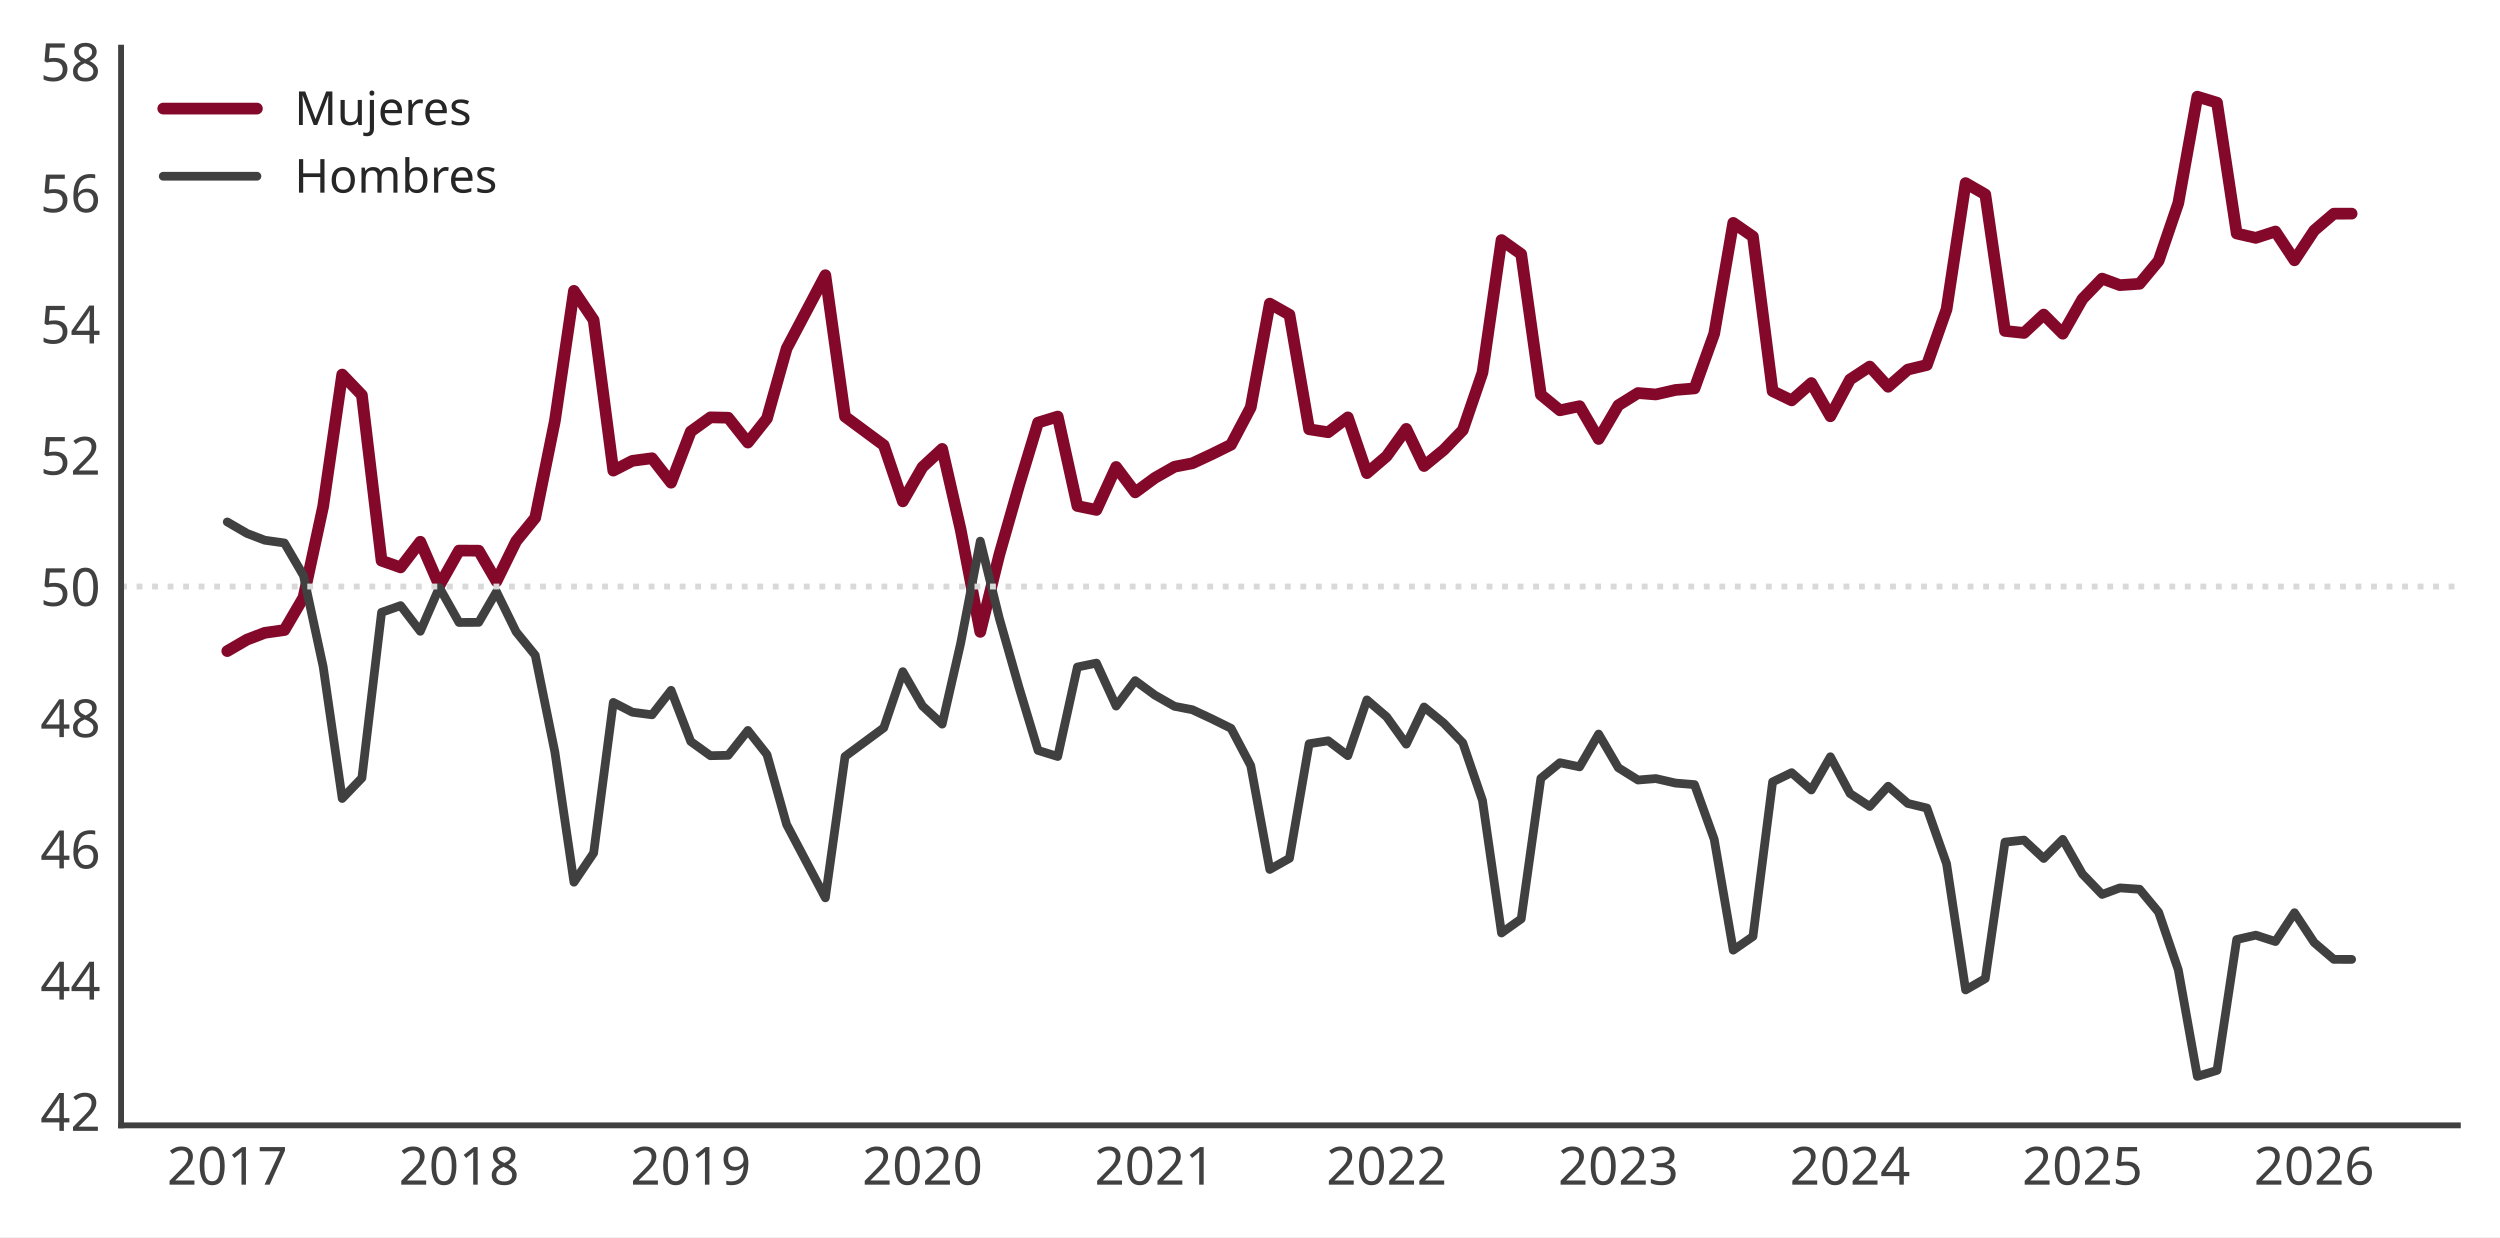
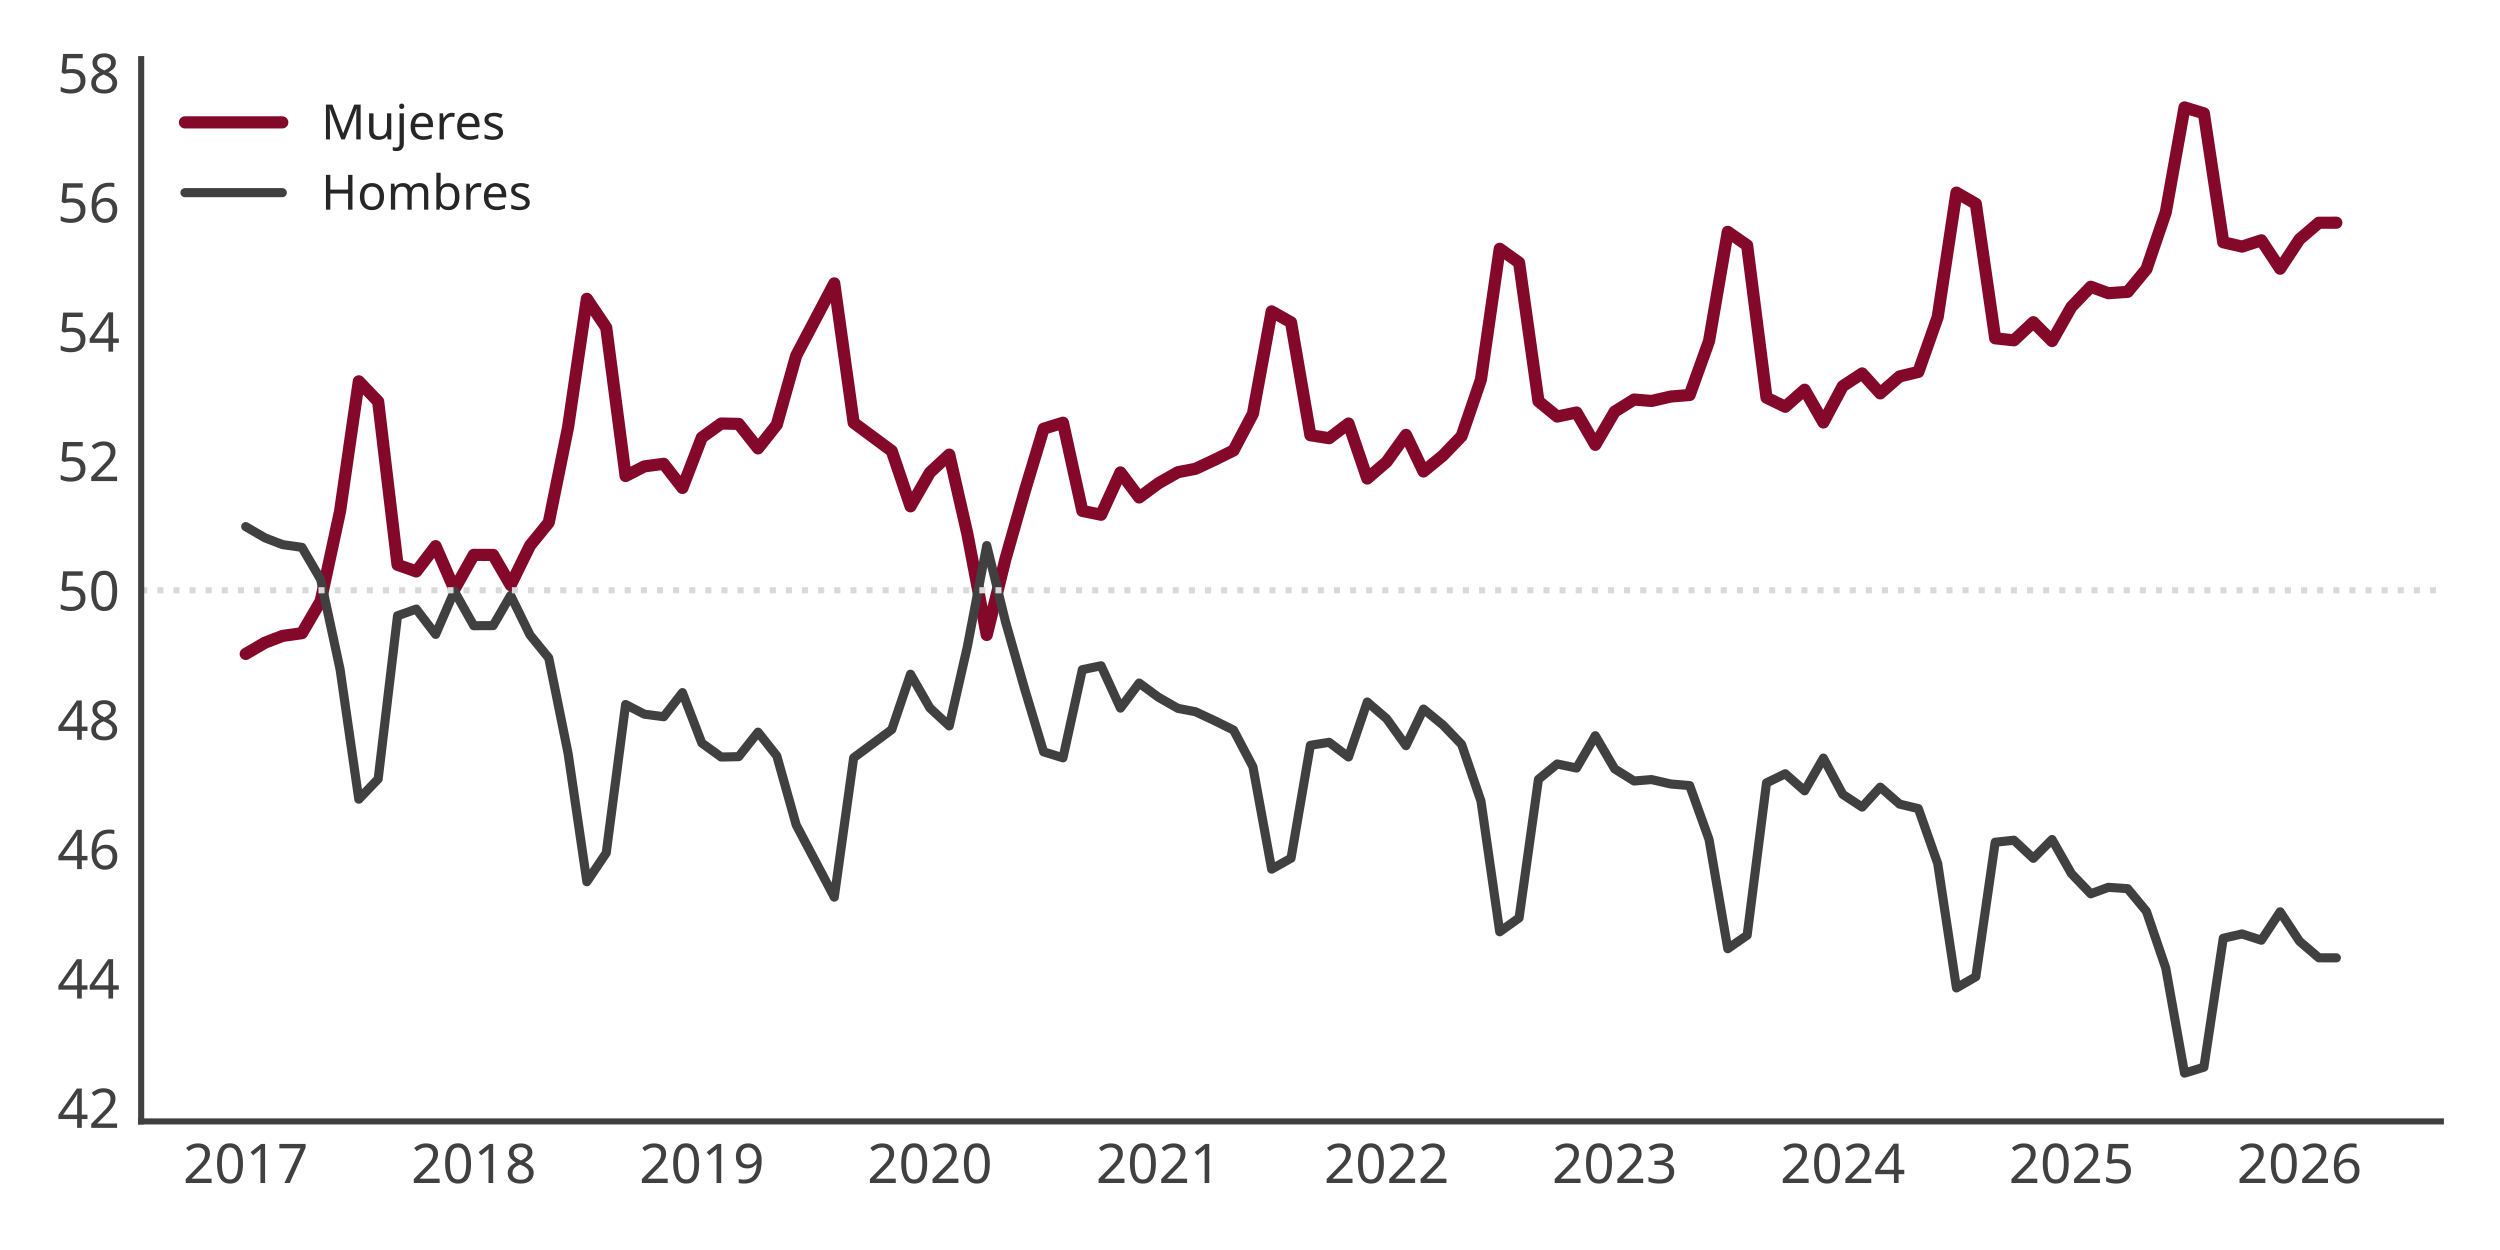
- <svg xmlns="http://www.w3.org/2000/svg" width="426.946pt" height="211.263pt" viewBox="0 0 426.946 211.263" version="1.1">
+ <svg xmlns="http://www.w3.org/2000/svg" width="411.024pt" height="205.512pt" viewBox="0 0 411.024 205.512" version="1.1">
  <defs>
    <style type="text/css">*{stroke-linejoin: round; stroke-linecap: butt}</style>
  </defs>
  <g id="figure_1">
    <g id="patch_1">
-       <path d="M 0 211.263  L 426.946 211.263  L 426.946 0  L 0 0  z " style="fill: #ffffff" />
+       <path d="M 0 205.512  L 411.024 205.512  L 411.024 0  L 0 0  z " style="fill: #ffffff" />
    </g>
    <g id="axes_1">
      <g id="patch_2">
-         <path d="M 20.676 192.186  L 419.746 192.186  L 419.746 8.143  L 20.676 8.143  z " style="fill: #ffffff" />
+         <path d="M 23.21 184.372  L 401.304 184.372  L 401.304 9.72  L 23.21 9.72  z " style="fill: #ffffff" />
      </g>
      <g id="matplotlib.axis_1">
        <g id="xtick_1">
          <g id="line2d_1" />
          <g id="text_1">
-             <text style="font-size: 9px; font-family: 'Century Gothic'; text-anchor: middle; fill: #404040" x="38.815" y="202.313" transform="rotate(-0 38.81548 202.3132)">2017</text>
+             <text style="font-size: 9px; font-family: 'Century Gothic'; text-anchor: middle; fill: #404040" x="40.396" y="194.499" transform="rotate(-0 40.39607 194.4995)">2017</text>
          </g>
        </g>
        <g id="xtick_2">
          <g id="line2d_2" />
          <g id="text_2">
-             <text style="font-size: 9px; font-family: 'Century Gothic'; text-anchor: middle; fill: #404040" x="78.391" y="202.313" transform="rotate(-0 78.3907 202.3132)">2018</text>
+             <text style="font-size: 9px; font-family: 'Century Gothic'; text-anchor: middle; fill: #404040" x="77.891" y="194.499" transform="rotate(-0 77.89109 194.4995)">2018</text>
          </g>
        </g>
        <g id="xtick_3">
          <g id="line2d_3" />
          <g id="text_3">
-             <text style="font-size: 9px; font-family: 'Century Gothic'; text-anchor: middle; fill: #404040" x="117.966" y="202.313" transform="rotate(-0 117.9659 202.3132)">2019</text>
+             <text style="font-size: 9px; font-family: 'Century Gothic'; text-anchor: middle; fill: #404040" x="115.386" y="194.499" transform="rotate(-0 115.3861 194.4995)">2019</text>
          </g>
        </g>
        <g id="xtick_4">
          <g id="line2d_4" />
          <g id="text_4">
-             <text style="font-size: 9px; font-family: 'Century Gothic'; text-anchor: middle; fill: #404040" x="157.541" y="202.313" transform="rotate(-0 157.5411 202.3132)">2020</text>
+             <text style="font-size: 9px; font-family: 'Century Gothic'; text-anchor: middle; fill: #404040" x="152.881" y="194.499" transform="rotate(-0 152.8811 194.4995)">2020</text>
          </g>
        </g>
        <g id="xtick_5">
          <g id="line2d_5" />
          <g id="text_5">
-             <text style="font-size: 9px; font-family: 'Century Gothic'; text-anchor: middle; fill: #404040" x="197.225" y="202.313" transform="rotate(-0 197.2248 202.3132)">2021</text>
+             <text style="font-size: 9px; font-family: 'Century Gothic'; text-anchor: middle; fill: #404040" x="190.479" y="194.499" transform="rotate(-0 190.4789 194.4995)">2021</text>
          </g>
        </g>
        <g id="xtick_6">
          <g id="line2d_6" />
          <g id="text_6">
-             <text style="font-size: 9px; font-family: 'Century Gothic'; text-anchor: middle; fill: #404040" x="236.8" y="202.313" transform="rotate(-0 236.8 202.3132)">2022</text>
+             <text style="font-size: 9px; font-family: 'Century Gothic'; text-anchor: middle; fill: #404040" x="227.974" y="194.499" transform="rotate(-0 227.9739 194.4995)">2022</text>
          </g>
        </g>
        <g id="xtick_7">
          <g id="line2d_7" />
          <g id="text_7">
-             <text style="font-size: 9px; font-family: 'Century Gothic'; text-anchor: middle; fill: #404040" x="276.375" y="202.313" transform="rotate(-0 276.3752 202.3132)">2023</text>
+             <text style="font-size: 9px; font-family: 'Century Gothic'; text-anchor: middle; fill: #404040" x="265.469" y="194.499" transform="rotate(-0 265.4689 194.4995)">2023</text>
          </g>
        </g>
        <g id="xtick_8">
          <g id="line2d_8" />
          <g id="text_8">
-             <text style="font-size: 9px; font-family: 'Century Gothic'; text-anchor: middle; fill: #404040" x="315.95" y="202.313" transform="rotate(-0 315.9504 202.3132)">2024</text>
+             <text style="font-size: 9px; font-family: 'Century Gothic'; text-anchor: middle; fill: #404040" x="302.964" y="194.499" transform="rotate(-0 302.9639 194.4995)">2024</text>
          </g>
        </g>
        <g id="xtick_9">
          <g id="line2d_9" />
          <g id="text_9">
-             <text style="font-size: 9px; font-family: 'Century Gothic'; text-anchor: middle; fill: #404040" x="355.634" y="202.313" transform="rotate(-0 355.6341 202.3132)">2025</text>
+             <text style="font-size: 9px; font-family: 'Century Gothic'; text-anchor: middle; fill: #404040" x="340.562" y="194.499" transform="rotate(-0 340.5617 194.4995)">2025</text>
          </g>
        </g>
        <g id="xtick_10">
          <g id="line2d_10" />
          <g id="text_10">
-             <text style="font-size: 9px; font-family: 'Century Gothic'; text-anchor: middle; fill: #404040" x="395.209" y="202.313" transform="rotate(-0 395.2093 202.3132)">2026</text>
+             <text style="font-size: 9px; font-family: 'Century Gothic'; text-anchor: middle; fill: #404040" x="378.057" y="194.499" transform="rotate(-0 378.0567 194.4995)">2026</text>
          </g>
        </g>
      </g>
      <g id="matplotlib.axis_2">
        <g id="ytick_1">
          <g id="line2d_11" />
          <g id="text_11">
-             <text style="font-size: 9px; font-family: 'Century Gothic'; text-anchor: end; fill: #404040" x="17.176" y="193.128" transform="rotate(-0 17.17594 193.1283)">42</text>
+             <text style="font-size: 9px; font-family: 'Century Gothic'; text-anchor: end; fill: #404040" x="19.71" y="185.436" transform="rotate(-0 19.71 185.4355)">42</text>
          </g>
        </g>
        <g id="ytick_2">
          <g id="line2d_12" />
          <g id="text_12">
-             <text style="font-size: 9px; font-family: 'Century Gothic'; text-anchor: end; fill: #404040" x="17.176" y="170.716" transform="rotate(-0 17.17594 170.7157)">44</text>
+             <text style="font-size: 9px; font-family: 'Century Gothic'; text-anchor: end; fill: #404040" x="19.71" y="164.167" transform="rotate(-0 19.71 164.1666)">44</text>
          </g>
        </g>
        <g id="ytick_3">
          <g id="line2d_13" />
          <g id="text_13">
-             <text style="font-size: 9px; font-family: 'Century Gothic'; text-anchor: end; fill: #404040" x="17.176" y="148.303" transform="rotate(-0 17.17594 148.3031)">46</text>
+             <text style="font-size: 9px; font-family: 'Century Gothic'; text-anchor: end; fill: #404040" x="19.71" y="142.898" transform="rotate(-0 19.71 142.8976)">46</text>
          </g>
        </g>
        <g id="ytick_4">
          <g id="line2d_14" />
          <g id="text_14">
-             <text style="font-size: 9px; font-family: 'Century Gothic'; text-anchor: end; fill: #404040" x="17.176" y="125.891" transform="rotate(-0 17.17594 125.8905)">48</text>
+             <text style="font-size: 9px; font-family: 'Century Gothic'; text-anchor: end; fill: #404040" x="19.71" y="121.629" transform="rotate(-0 19.71 121.6287)">48</text>
          </g>
        </g>
        <g id="ytick_5">
          <g id="line2d_15" />
          <g id="text_15">
-             <text style="font-size: 9px; font-family: 'Century Gothic'; text-anchor: end; fill: #404040" x="17.176" y="103.478" transform="rotate(-0 17.17594 103.478)">50</text>
+             <text style="font-size: 9px; font-family: 'Century Gothic'; text-anchor: end; fill: #404040" x="19.71" y="100.36" transform="rotate(-0 19.71 100.3597)">50</text>
          </g>
        </g>
        <g id="ytick_6">
          <g id="line2d_16" />
          <g id="text_16">
-             <text style="font-size: 9px; font-family: 'Century Gothic'; text-anchor: end; fill: #404040" x="17.176" y="81.065" transform="rotate(-0 17.17594 81.06538)">52</text>
+             <text style="font-size: 9px; font-family: 'Century Gothic'; text-anchor: end; fill: #404040" x="19.71" y="79.091" transform="rotate(-0 19.71 79.09078)">52</text>
          </g>
        </g>
        <g id="ytick_7">
          <g id="line2d_17" />
          <g id="text_17">
-             <text style="font-size: 9px; font-family: 'Century Gothic'; text-anchor: end; fill: #404040" x="17.176" y="58.653" transform="rotate(-0 17.17594 58.65281)">54</text>
+             <text style="font-size: 9px; font-family: 'Century Gothic'; text-anchor: end; fill: #404040" x="19.71" y="57.822" transform="rotate(-0 19.71 57.82183)">54</text>
          </g>
        </g>
        <g id="ytick_8">
          <g id="line2d_18" />
          <g id="text_18">
-             <text style="font-size: 9px; font-family: 'Century Gothic'; text-anchor: end; fill: #404040" x="17.176" y="36.24" transform="rotate(-0 17.17594 36.24023)">56</text>
+             <text style="font-size: 9px; font-family: 'Century Gothic'; text-anchor: end; fill: #404040" x="19.71" y="36.553" transform="rotate(-0 19.71 36.55287)">56</text>
          </g>
        </g>
        <g id="ytick_9">
          <g id="line2d_19" />
          <g id="text_19">
-             <text style="font-size: 9px; font-family: 'Century Gothic'; text-anchor: end; fill: #404040" x="17.176" y="13.828" transform="rotate(-0 17.17594 13.82766)">58</text>
+             <text style="font-size: 9px; font-family: 'Century Gothic'; text-anchor: end; fill: #404040" x="19.71" y="15.284" transform="rotate(-0 19.71 15.28392)">58</text>
          </g>
        </g>
      </g>
      <g id="line2d_20">
-         <path d="M 38.815 111.192  L 42.177 109.236  L 45.213 108.072  L 48.574 107.599  L 51.827 102.035  L 55.188 86.482  L 58.44 63.967  L 61.802 67.469  L 65.163 95.754  L 68.416 96.901  L 71.777 92.519  L 75.03 100  L 78.391 94.026  L 81.752 94.044  L 84.788 99.269  L 88.149 92.421  L 91.402 88.433  L 94.763 71.88  L 98.016 49.671  L 101.377 54.653  L 104.738 80.372  L 107.991 78.701  L 111.352 78.257  L 114.605 82.434  L 117.966 73.698  L 121.327 71.274  L 124.363 71.338  L 127.724 75.582  L 130.977 71.475  L 134.338 59.519  L 140.952 46.999  L 144.313 71.141  L 150.927 76.031  L 154.18 85.621  L 157.541 79.771  L 160.902 76.664  L 164.047 90.405  L 167.408 107.91  L 170.661 94.726  L 174.022 82.944  L 177.275 72.175  L 180.636 71.137  L 183.997 86.413  L 187.25 87.083  L 190.611 79.748  L 193.864 84.087  L 197.225 81.618  L 200.586 79.705  L 203.622 79.123  L 206.983 77.554  L 210.236 75.944  L 213.597 69.58  L 216.85 51.85  L 220.211 53.745  L 223.572 73.307  L 226.825 73.82  L 230.186 71.279  L 233.439 80.802  L 236.8 77.919  L 240.161 73.245  L 243.197 79.584  L 246.558 76.835  L 249.811 73.463  L 253.172 63.638  L 256.425 40.999  L 259.786 43.402  L 263.147 67.407  L 266.4 70.072  L 269.761 69.367  L 273.014 74.965  L 276.375 69.217  L 279.736 67.12  L 282.772 67.367  L 286.133 66.597  L 289.386 66.333  L 292.747 56.997  L 296 38.066  L 299.361 40.395  L 302.723 66.798  L 305.975 68.374  L 309.336 65.418  L 312.589 71.089  L 315.95 64.806  L 319.312 62.599  L 322.456 66.054  L 325.817 63.117  L 329.07 62.335  L 332.431 52.82  L 335.684 31.271  L 339.045 33.21  L 342.406 56.513  L 345.659 56.859  L 349.02 53.722  L 352.273 56.985  L 355.634 51.068  L 358.995 47.579  L 362.031 48.697  L 365.392 48.466  L 368.645 44.544  L 372.006 34.697  L 375.259 16.508  L 378.62 17.536  L 381.981 39.877  L 385.234 40.623  L 388.595 39.535  L 391.848 44.454  L 395.209 39.361  L 398.57 36.49  L 401.606 36.484  " clip-path="url(#p9c745a030a)" style="fill: none; stroke: #83082a; stroke-width: 2; stroke-linecap: round" />
+         <path d="M 40.396 107.511  L 43.581 105.655  L 46.457 104.55  L 49.641 104.102  L 52.723 98.822  L 55.908 84.061  L 58.989 62.695  L 62.174 66.02  L 65.359 92.861  L 68.44 93.95  L 71.625 89.791  L 74.707 96.89  L 77.891 91.221  L 81.076 91.238  L 83.952 96.197  L 87.136 89.698  L 90.218 85.913  L 93.403 70.205  L 96.485 49.13  L 99.669 53.857  L 102.854 78.263  L 105.935 76.678  L 109.12 76.256  L 112.202 80.22  L 115.386 71.931  L 118.571 69.63  L 121.447 69.691  L 124.631 73.718  L 127.713 69.82  L 130.898 58.474  L 137.164 46.593  L 140.349 69.504  L 146.615 74.144  L 149.697 83.245  L 152.881 77.694  L 156.066 74.745  L 159.045 87.785  L 162.229 104.396  L 165.311 91.885  L 168.495 80.705  L 171.577 70.485  L 174.762 69.5  L 177.946 83.996  L 181.028 84.632  L 184.213 77.671  L 187.294 81.789  L 190.479 79.446  L 193.663 77.631  L 196.54 77.079  L 199.724 75.589  L 202.806 74.061  L 205.991 68.022  L 209.072 51.197  L 212.257 52.995  L 215.441 71.559  L 218.523 72.046  L 221.708 69.634  L 224.789 78.672  L 227.974 75.936  L 231.158 71.5  L 234.035 77.516  L 237.219 74.907  L 240.301 71.707  L 243.486 62.384  L 246.567 40.9  L 249.752 43.18  L 252.936 65.96  L 256.018 68.489  L 259.203 67.82  L 262.284 73.133  L 265.469 67.678  L 268.653 65.688  L 271.53 65.922  L 274.714 65.192  L 277.796 64.941  L 280.981 56.081  L 284.062 38.117  L 287.247 40.327  L 290.431 65.383  L 293.513 66.877  L 296.698 64.072  L 299.779 69.454  L 302.964 63.492  L 306.148 61.398  L 309.128 64.677  L 312.312 61.889  L 315.394 61.147  L 318.578 52.117  L 321.66 31.668  L 324.845 33.508  L 328.029 55.622  L 331.111 55.951  L 334.295 52.973  L 337.377 56.07  L 340.562 50.455  L 343.746 47.144  L 346.623 48.205  L 349.807 47.986  L 352.889 44.264  L 356.073 34.919  L 359.155 17.659  L 362.34 18.634  L 365.524 39.835  L 368.606 40.543  L 371.79 39.51  L 374.872 44.178  L 378.057 39.345  L 381.241 36.621  L 384.118 36.615  " clip-path="url(#p9efc5546ee)" style="fill: none; stroke: #83082a; stroke-width: 2; stroke-linecap: round" />
      </g>
      <g id="line2d_21">
-         <path d="M 38.815 89.137  L 42.177 91.092  L 45.213 92.256  L 48.574 92.729  L 51.827 98.293  L 55.188 113.847  L 58.44 136.362  L 61.802 132.859  L 65.163 104.574  L 68.416 103.427  L 71.777 107.809  L 75.03 100.328  L 78.391 106.302  L 81.752 106.284  L 84.788 101.059  L 88.149 107.907  L 91.402 111.895  L 94.763 128.448  L 98.016 150.657  L 101.377 145.675  L 104.738 119.957  L 107.991 121.627  L 111.352 122.072  L 114.605 117.894  L 117.966 126.63  L 121.327 129.055  L 124.363 128.99  L 127.724 124.746  L 130.977 128.854  L 134.338 140.81  L 140.952 153.33  L 144.313 129.187  L 150.927 124.297  L 154.18 114.707  L 157.541 120.557  L 160.902 123.664  L 164.047 109.923  L 167.408 92.418  L 170.661 105.602  L 174.022 117.384  L 177.275 128.153  L 180.636 129.191  L 183.997 113.916  L 187.25 113.245  L 190.611 120.581  L 193.864 116.241  L 197.225 118.71  L 200.586 120.623  L 203.622 121.205  L 206.983 122.774  L 210.236 124.385  L 213.597 130.749  L 216.85 148.478  L 220.211 146.583  L 223.572 127.021  L 226.825 126.509  L 230.186 129.049  L 233.439 119.526  L 236.8 122.409  L 240.161 127.084  L 243.197 120.744  L 246.558 123.493  L 249.811 126.865  L 253.172 136.69  L 256.425 159.329  L 259.786 156.926  L 263.147 132.921  L 266.4 130.256  L 269.761 130.961  L 273.014 125.363  L 276.375 131.111  L 279.736 133.209  L 282.772 132.962  L 286.133 133.731  L 289.386 133.995  L 292.747 143.331  L 296 162.262  L 299.361 159.933  L 302.723 133.53  L 305.975 131.955  L 309.336 134.911  L 312.589 129.239  L 315.95 135.522  L 319.312 137.729  L 322.456 134.274  L 325.817 137.211  L 329.07 137.993  L 332.431 147.509  L 335.684 169.057  L 339.045 167.118  L 342.406 143.815  L 345.659 143.469  L 349.02 146.606  L 352.273 143.344  L 355.634 149.26  L 358.995 152.749  L 362.031 151.631  L 365.392 151.862  L 368.645 155.784  L 372.006 165.631  L 375.259 183.82  L 378.62 182.792  L 381.981 160.451  L 385.234 159.705  L 388.595 160.793  L 391.848 155.875  L 395.209 160.967  L 398.57 163.838  L 401.606 163.844  " clip-path="url(#p9c745a030a)" style="fill: none; stroke: #404040; stroke-width: 1.5; stroke-linecap: round" />
+         <path d="M 40.396 86.581  L 43.581 88.437  L 46.457 89.541  L 49.641 89.99  L 52.723 95.27  L 55.908 110.03  L 58.989 131.396  L 62.174 128.072  L 65.359 101.231  L 68.44 100.142  L 71.625 104.301  L 74.707 97.201  L 77.891 102.871  L 81.076 102.854  L 83.952 97.895  L 87.136 104.394  L 90.218 108.178  L 93.403 123.887  L 96.485 144.962  L 99.669 140.235  L 102.854 115.828  L 105.935 117.414  L 109.12 117.836  L 112.202 113.871  L 115.386 122.161  L 118.571 124.462  L 121.447 124.401  L 124.631 120.374  L 127.713 124.271  L 130.898 135.617  L 137.164 147.499  L 140.349 124.588  L 146.615 119.948  L 149.697 110.847  L 152.881 116.398  L 156.066 119.347  L 159.045 106.307  L 162.229 89.695  L 165.311 102.206  L 168.495 113.387  L 171.577 123.607  L 174.762 124.592  L 177.946 110.096  L 181.028 109.46  L 184.213 116.421  L 187.294 112.303  L 190.479 114.646  L 193.663 116.461  L 196.54 117.013  L 199.724 118.503  L 202.806 120.031  L 205.991 126.07  L 209.072 142.895  L 212.257 141.096  L 215.441 122.533  L 218.523 122.046  L 221.708 124.457  L 224.789 115.42  L 227.974 118.156  L 231.158 122.592  L 234.035 116.576  L 237.219 119.185  L 240.301 122.385  L 243.486 131.708  L 246.567 153.192  L 249.752 150.911  L 252.936 128.132  L 256.018 125.602  L 259.203 126.272  L 262.284 120.959  L 265.469 126.414  L 268.653 128.404  L 271.53 128.17  L 274.714 128.9  L 277.796 129.151  L 280.981 138.011  L 284.062 155.975  L 287.247 153.765  L 290.431 128.709  L 293.513 127.214  L 296.698 130.019  L 299.779 124.638  L 302.964 130.6  L 306.148 132.694  L 309.128 129.415  L 312.312 132.203  L 315.394 132.945  L 318.578 141.975  L 321.66 162.424  L 324.845 160.583  L 328.029 138.469  L 331.111 138.141  L 334.295 141.118  L 337.377 138.022  L 340.562 143.637  L 343.746 146.948  L 346.623 145.886  L 349.807 146.106  L 352.889 149.828  L 356.073 159.172  L 359.155 176.433  L 362.34 175.457  L 365.524 154.257  L 368.606 153.549  L 371.79 154.581  L 374.872 149.914  L 378.057 154.746  L 381.241 157.471  L 384.118 157.477  " clip-path="url(#p9efc5546ee)" style="fill: none; stroke: #404040; stroke-width: 1.5; stroke-linecap: round" />
      </g>
      <g id="line2d_22">
-         <path d="M 20.676 100.164  L 419.746 100.164  " clip-path="url(#p9c745a030a)" style="fill: none; stroke-dasharray: 1,1.65; stroke-dashoffset: 0; stroke: #d9d9d9" />
+         <path d="M 23.21 97.046  L 401.304 97.046  " clip-path="url(#p9efc5546ee)" style="fill: none; stroke-dasharray: 1,1.65; stroke-dashoffset: 0; stroke: #d9d9d9" />
      </g>
      <g id="patch_3">
-         <path d="M 20.676 192.186  L 20.676 8.143  " style="fill: none; stroke: #404040; stroke-linejoin: miter; stroke-linecap: square" />
+         <path d="M 23.21 184.372  L 23.21 9.72  " style="fill: none; stroke: #404040; stroke-linejoin: miter; stroke-linecap: square" />
      </g>
      <g id="patch_4">
-         <path d="M 20.676 192.186  L 419.746 192.186  " style="fill: none; stroke: #404040; stroke-linejoin: miter; stroke-linecap: square" />
+         <path d="M 23.21 184.372  L 401.304 184.372  " style="fill: none; stroke: #404040; stroke-linejoin: miter; stroke-linecap: square" />
      </g>
      <g id="legend_1">
        <g id="line2d_23">
-           <path d="M 27.876 18.543  L 35.876 18.543  L 43.876 18.543  " style="fill: none; stroke: #83082a; stroke-width: 2; stroke-linecap: round" />
+           <path d="M 30.41 20.12  L 38.41 20.12  L 46.41 20.12  " style="fill: none; stroke: #83082a; stroke-width: 2; stroke-linecap: round" />
        </g>
        <g id="text_20">
-           <text style="font-size: 8px; font-family: 'Century Gothic'; text-anchor: start; fill: #262626" x="50.276" y="21.343" transform="rotate(-0 50.27594 21.34275)">Mujeres</text>
+           <text style="font-size: 8px; font-family: 'Century Gothic'; text-anchor: start; fill: #262626" x="52.81" y="22.92" transform="rotate(-0 52.81 22.92)">Mujeres</text>
        </g>
        <g id="line2d_24">
-           <path d="M 27.876 30.098  L 35.876 30.098  L 43.876 30.098  " style="fill: none; stroke: #404040; stroke-width: 1.5; stroke-linecap: round" />
+           <path d="M 30.41 31.675  L 38.41 31.675  L 46.41 31.675  " style="fill: none; stroke: #404040; stroke-width: 1.5; stroke-linecap: round" />
        </g>
        <g id="text_21">
-           <text style="font-size: 8px; font-family: 'Century Gothic'; text-anchor: start; fill: #262626" x="50.276" y="32.898" transform="rotate(-0 50.27594 32.89775)">Hombres</text>
+           <text style="font-size: 8px; font-family: 'Century Gothic'; text-anchor: start; fill: #262626" x="52.81" y="34.475" transform="rotate(-0 52.81 34.475)">Hombres</text>
        </g>
      </g>
    </g>
  </g>
  <defs>
-     <clipPath id="p9c745a030a">
-       <rect x="20.676" y="8.143" width="399.07" height="184.043" />
+     <clipPath id="p9efc5546ee">
+       <rect x="23.21" y="9.72" width="378.094" height="174.652" />
    </clipPath>
  </defs>
</svg>
